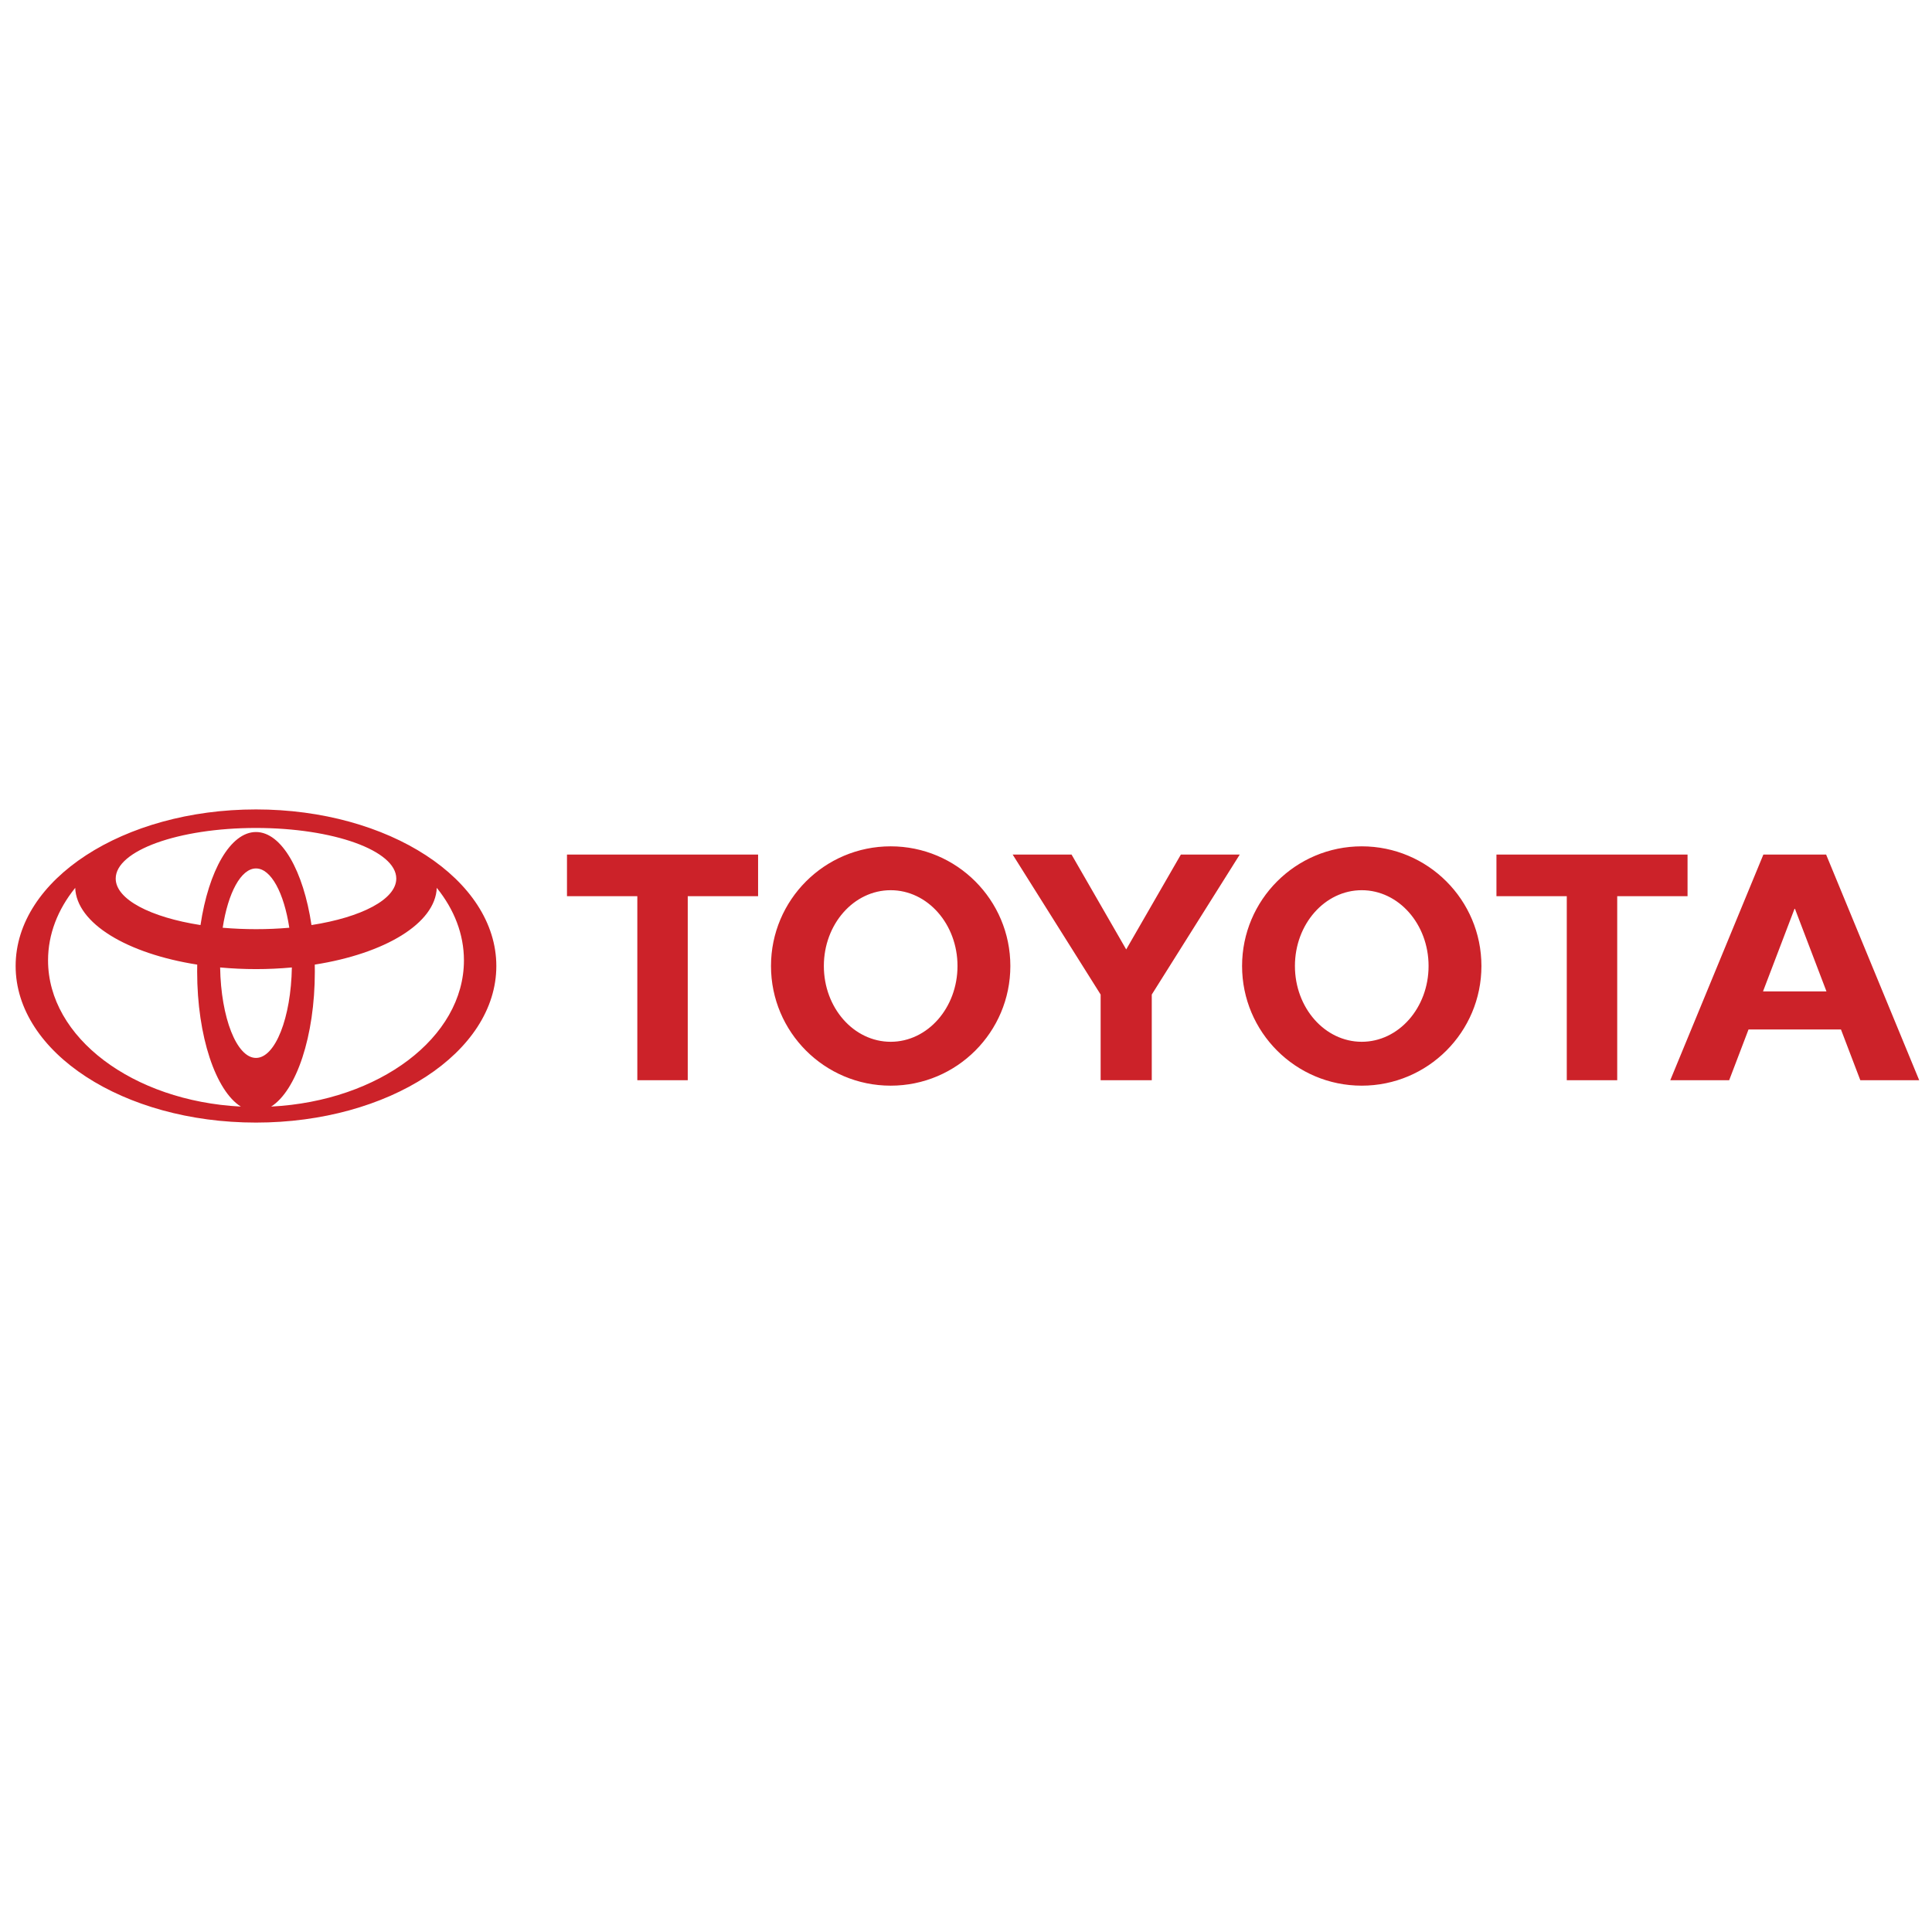
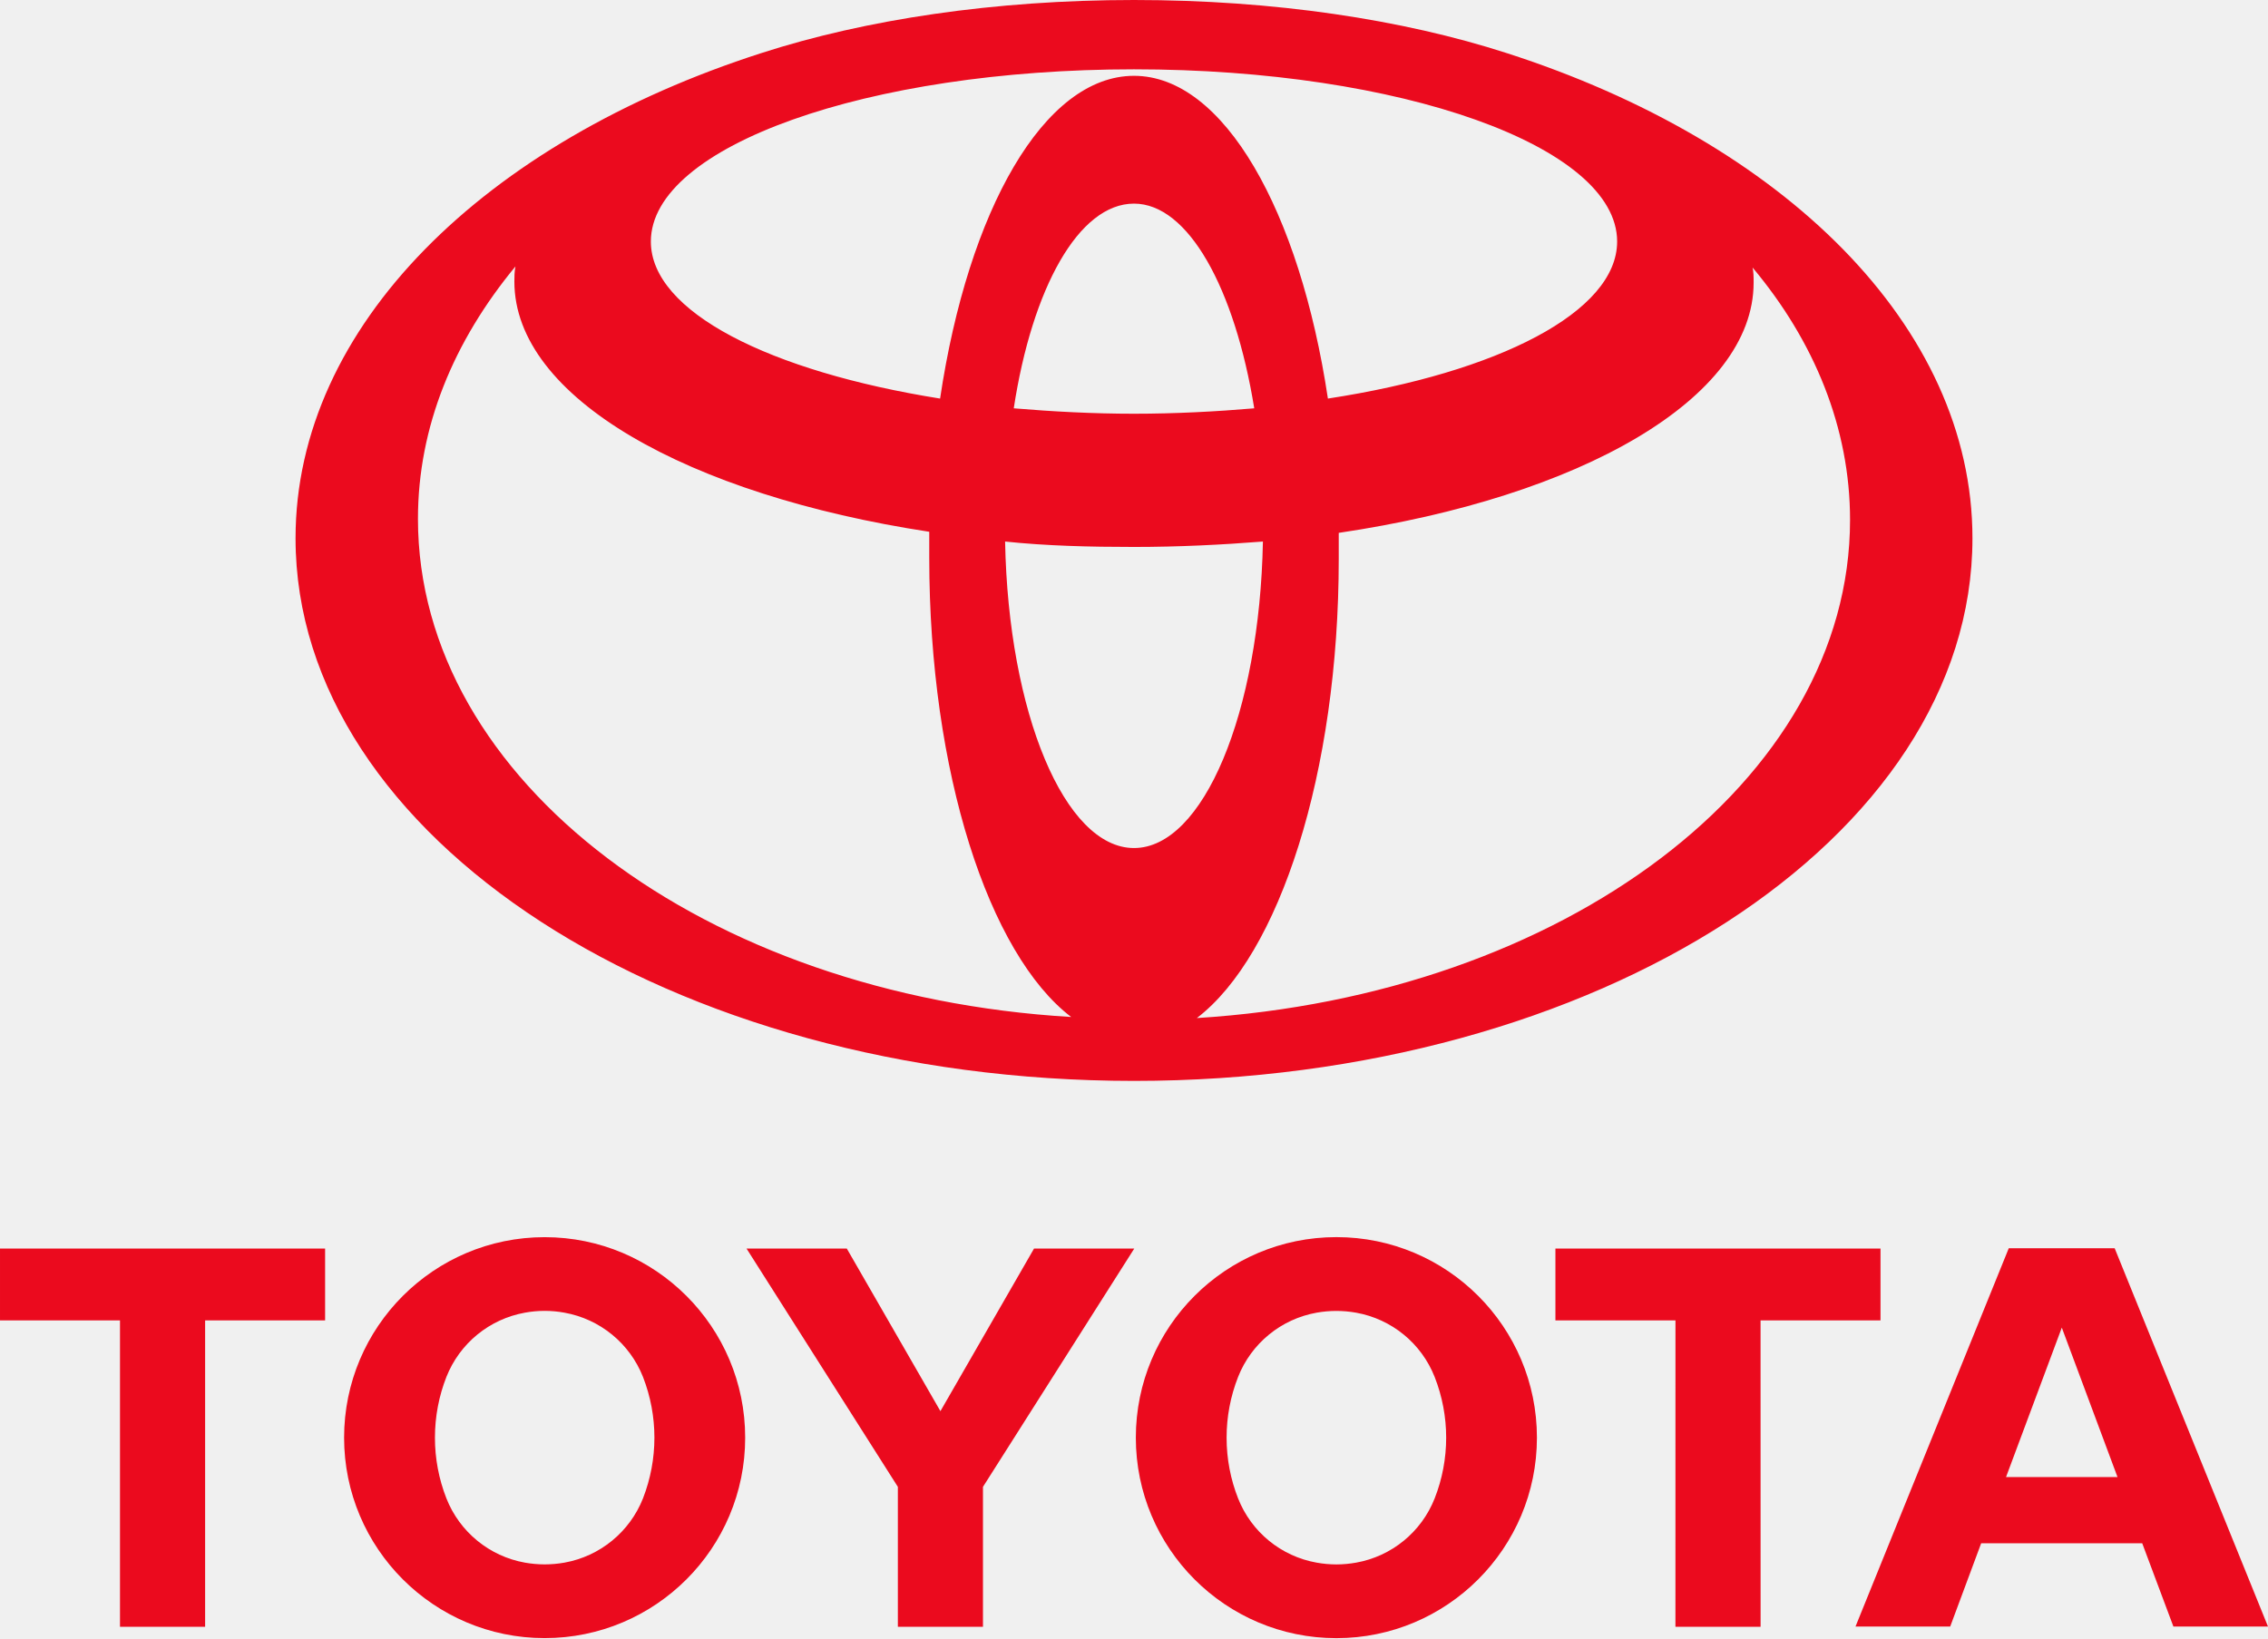
- <svg xmlns="http://www.w3.org/2000/svg" width="800px" height="800px" viewBox="0 0 192.756 192.756">
-   <g fill-rule="evenodd" clip-rule="evenodd">
-     <path fill="#ffffff" d="M0 0h192.756v192.756H0V0z" />
-     <path d="M24.037 110.41c-2.514-1.575-4.367-7.01-4.367-13.469 0-.237.001-.471.007-.704l.002.003c-6.994-1.099-12.047-4.11-12.177-7.672l-.02.042c-1.711 2.127-2.688 4.586-2.688 7.206 0 7.71 8.463 14.027 19.198 14.586l.045.008zM1.56 96.378c0-8.626 10.736-15.621 23.979-15.621 13.244 0 23.98 6.995 23.98 15.621 0 8.627-10.736 15.622-23.98 15.622-13.243 0-23.979-6.995-23.979-15.622zm23.98-13.367c2.557 0 4.732 3.879 5.538 9.291l.002-.009c4.975-.774 8.457-2.56 8.457-4.639 0-2.789-6.267-5.048-13.997-5.048-7.729 0-13.996 2.259-13.996 5.048 0 2.079 3.482 3.864 8.456 4.639l.003.009c.806-5.412 2.981-9.291 5.537-9.291zm1.548 27.39c10.735-.559 19.199-6.876 19.199-14.586 0-2.62-.978-5.079-2.688-7.206l-.021-.042c-.129 3.562-5.182 6.573-12.177 7.672l.003-.003c.005.233.007.467.007.704 0 6.459-1.854 11.894-4.367 13.469l.044-.008zM25.54 92.703a37.94 37.94 0 0 0 3.325-.142l-.001.001c-.53-3.468-1.818-5.917-3.323-5.917s-2.792 2.449-3.323 5.917l-.001-.001a38.27 38.27 0 0 0 3.323.142zm0 12.846c1.925 0 3.496-4.006 3.579-9.029l.01.003a39.115 39.115 0 0 1-7.177 0l.01-.003c.083 5.023 1.653 9.029 3.578 9.029zM123.922 96.378c0-6.593 5.346-11.939 11.939-11.939 6.596 0 11.941 5.346 11.941 11.939 0 6.595-5.346 11.939-11.941 11.939-6.593 0-11.939-5.344-11.939-11.939zm11.939 7.561c3.682 0 6.668-3.386 6.668-7.562 0-4.175-2.986-7.561-6.668-7.561s-6.666 3.386-6.666 7.561c0 4.177 2.985 7.562 6.666 7.562zM161.35 89.413v18.362h-5.032V89.413h.018-7.035v-4.151h19.066v4.151h-7.017zM174.453 102.71l-.004.005-1.93 5.061h-5.877l9.289-22.514h6.262l9.287 22.514h-5.875l-1.93-5.061-.006-.005H174.453zm4.609-3.8h3.166l-.002.001-3.143-8.24h-.043l-3.143 8.24-.002-.001h3.167zM68.617 89.413v18.362h-5.031V89.413h.018-7.036v-4.151h19.067v4.151h-7.018zM76.922 96.378c0-6.593 5.346-11.939 11.941-11.939 6.594 0 11.94 5.346 11.94 11.939 0 6.595-5.346 11.939-11.94 11.939-6.595 0-11.941-5.344-11.941-11.939zm11.941 7.561c3.681 0 6.667-3.386 6.667-7.562 0-4.175-2.986-7.561-6.667-7.561-3.682 0-6.667 3.386-6.667 7.561 0 4.177 2.985 7.562 6.667 7.562zM112.361 107.775h2.551v-8.548l8.777-13.965h-5.875l-5.453 9.463-5.451-9.463h-5.875l8.776 13.965v8.548h2.55z" fill="#cc2229" />
-   </g>
+ <svg xmlns="http://www.w3.org/2000/svg" xml:space="preserve" width="950" height="686.312" viewBox="0 0 251.354 181.587">
+   <path fill="#EB0A1E" d="M36.029 138.397H0v7.965h13.298v33.964h9.434v-33.964H36.03v-7.965m35.23 27.695a11.555 11.555 0 0 1-8.71 7.123 12.674 12.674 0 0 1-2.189.194c-.743 0-1.475-.07-2.182-.194a11.538 11.538 0 0 1-8.706-7.123 18.407 18.407 0 0 1-1.27-6.73c0-2.375.452-4.65 1.27-6.734a11.547 11.547 0 0 1 8.706-7.122 12.054 12.054 0 0 1 4.37 0 11.55 11.55 0 0 1 8.71 7.12 18.526 18.526 0 0 1 0 13.466m-10.9-28.955c-12.268 0-22.224 9.95-22.224 22.225 0 12.267 9.956 22.219 22.225 22.219 12.277 0 22.225-9.952 22.225-22.218 0-12.276-9.948-22.226-22.225-22.226zm22.375 1.26h11.112l10.377 18.027 10.377-18.027h11.108l-16.769 26.417v15.512h-9.432v-15.512l-16.773-26.417m65.375 35.016c.741 0 1.477-.075 2.182-.198a11.531 11.531 0 0 0 8.707-7.12 18.39 18.39 0 0 0 0-13.463 11.538 11.538 0 0 0-8.707-7.124 12.427 12.427 0 0 0-4.376 0 11.531 11.531 0 0 0-8.702 7.122 18.381 18.381 0 0 0-1.274 6.73c0 2.377.452 4.646 1.274 6.734a11.522 11.522 0 0 0 8.702 7.12 12.512 12.512 0 0 0 2.194.199M125.88 159.36c0-12.274 9.946-22.228 22.228-22.228 12.268 0 22.224 9.95 22.224 22.228-.001 12.266-9.956 22.226-22.224 22.226-12.282 0-22.228-9.96-22.228-22.226zm108.797 4.37-6.174-16.566-6.182 16.566h12.356m2.737 7.336h-17.847l-3.433 9.233h-10.496l16.986-41.933h11.738l16.992 41.933h-10.483zm-29.004-32.67h-36.028v7.966h13.304l-.004 33.963h9.438l-.004-33.963h13.294v-7.966M166.976 5.883C155.451 2.16 141.164 0 125.677 0 110.19 0 95.903 2.161 84.378 5.883c-30.614 9.844-51.624 30.254-51.624 53.784 0 33.136 41.54 60.148 92.923 60.148 51.264 0 92.923-26.892 92.923-60.148 0-23.53-21.01-43.94-51.624-53.784zm-41.299 88.12c-7.683 0-13.926-15.007-14.286-33.975 4.562.48 9.364.6 14.286.6 4.922 0 9.725-.24 14.287-.6-.36 18.968-6.603 33.975-14.287 33.975Zm-13.326-48.742c2.04-13.326 7.203-22.69 13.326-22.69 6.003 0 11.165 9.364 13.326 22.69-4.202.36-8.764.6-13.326.6-4.562 0-9.004-.24-13.326-.6zm34.816-1.08c-3.121-20.77-11.525-35.777-21.49-35.777-9.964 0-18.368 14.887-21.49 35.776-18.848-3.001-32.055-9.604-32.055-17.408 0-10.565 24.012-19.088 53.545-19.088 29.534 0 53.545 8.523 53.545 19.088 0 7.804-13.206 14.527-32.055 17.408zM46.321 57.505c0-10.204 3.961-19.689 10.805-27.972-.12.6-.12 1.2-.12 1.68 0 12.846 19.208 23.651 45.98 27.733v2.881c0 23.771 6.604 43.94 15.728 50.904C78.135 110.33 46.32 86.56 46.32 57.506zm86.32 55.346c9.123-6.963 15.727-27.133 15.727-50.904v-2.88c26.772-3.963 45.98-14.888 45.98-27.734 0-.6 0-1.2-.12-1.68 6.844 8.163 10.806 17.768 10.806 27.973 0 28.933-31.815 52.704-72.394 55.225z" />
</svg>
